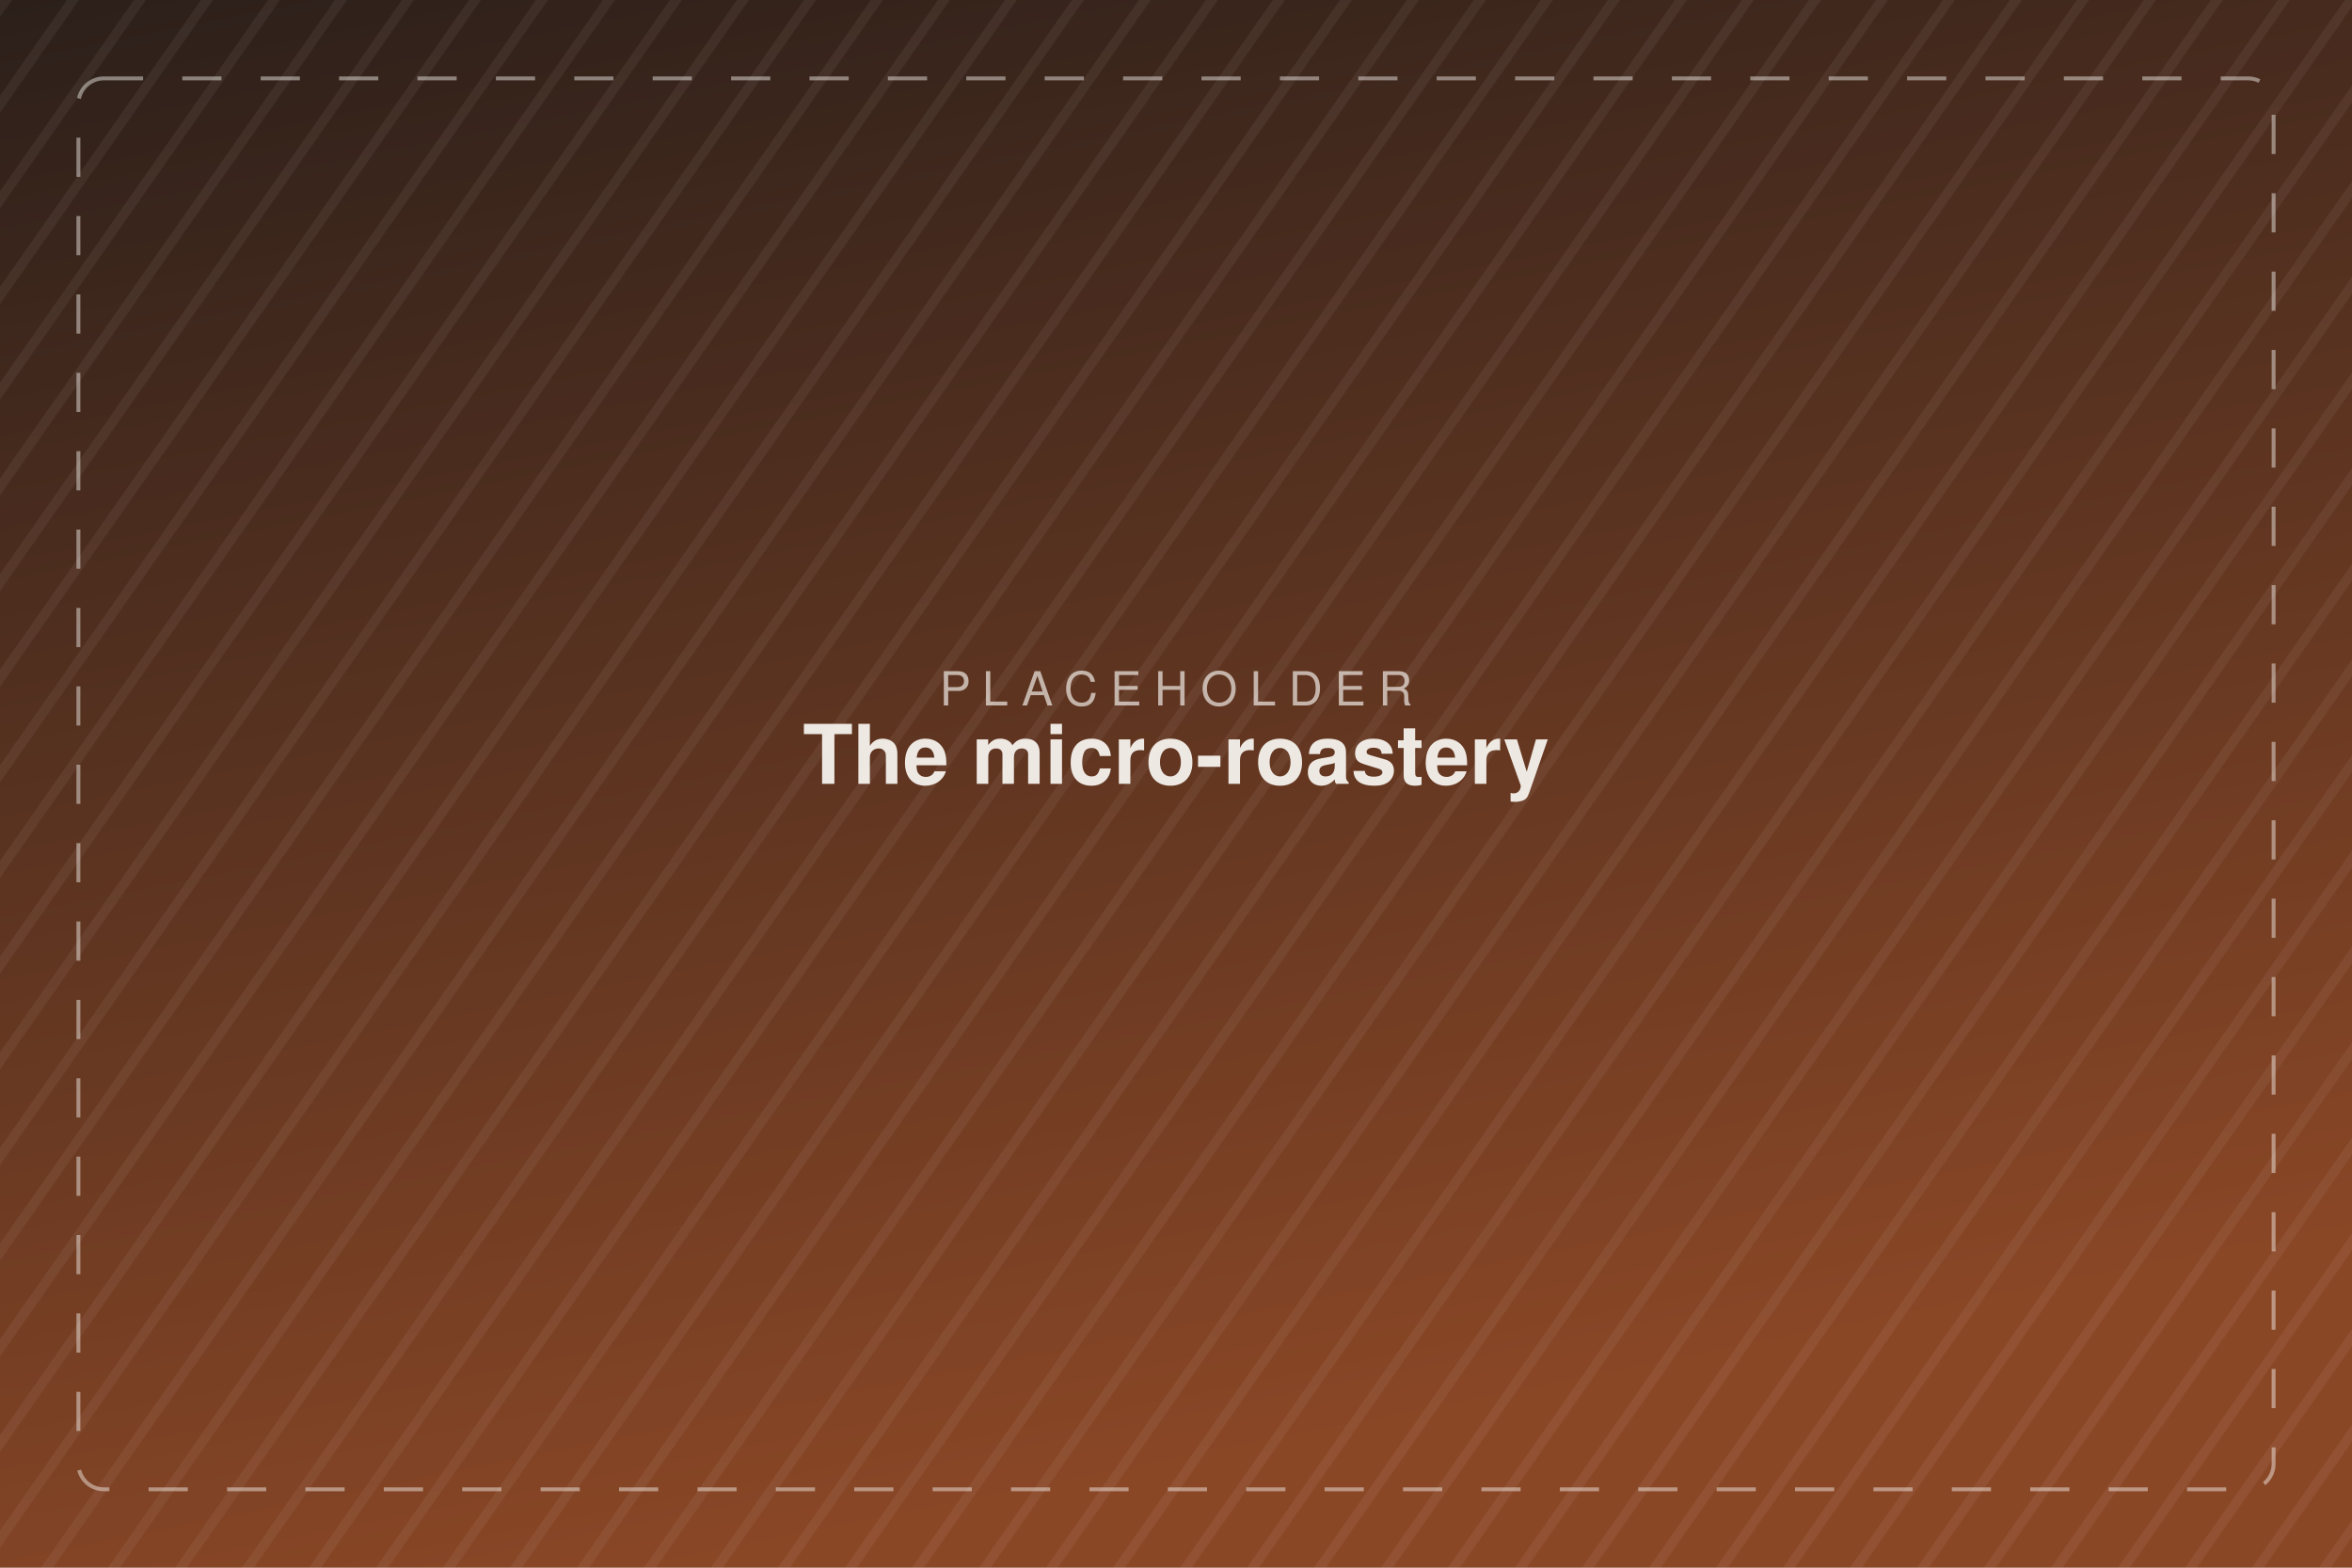
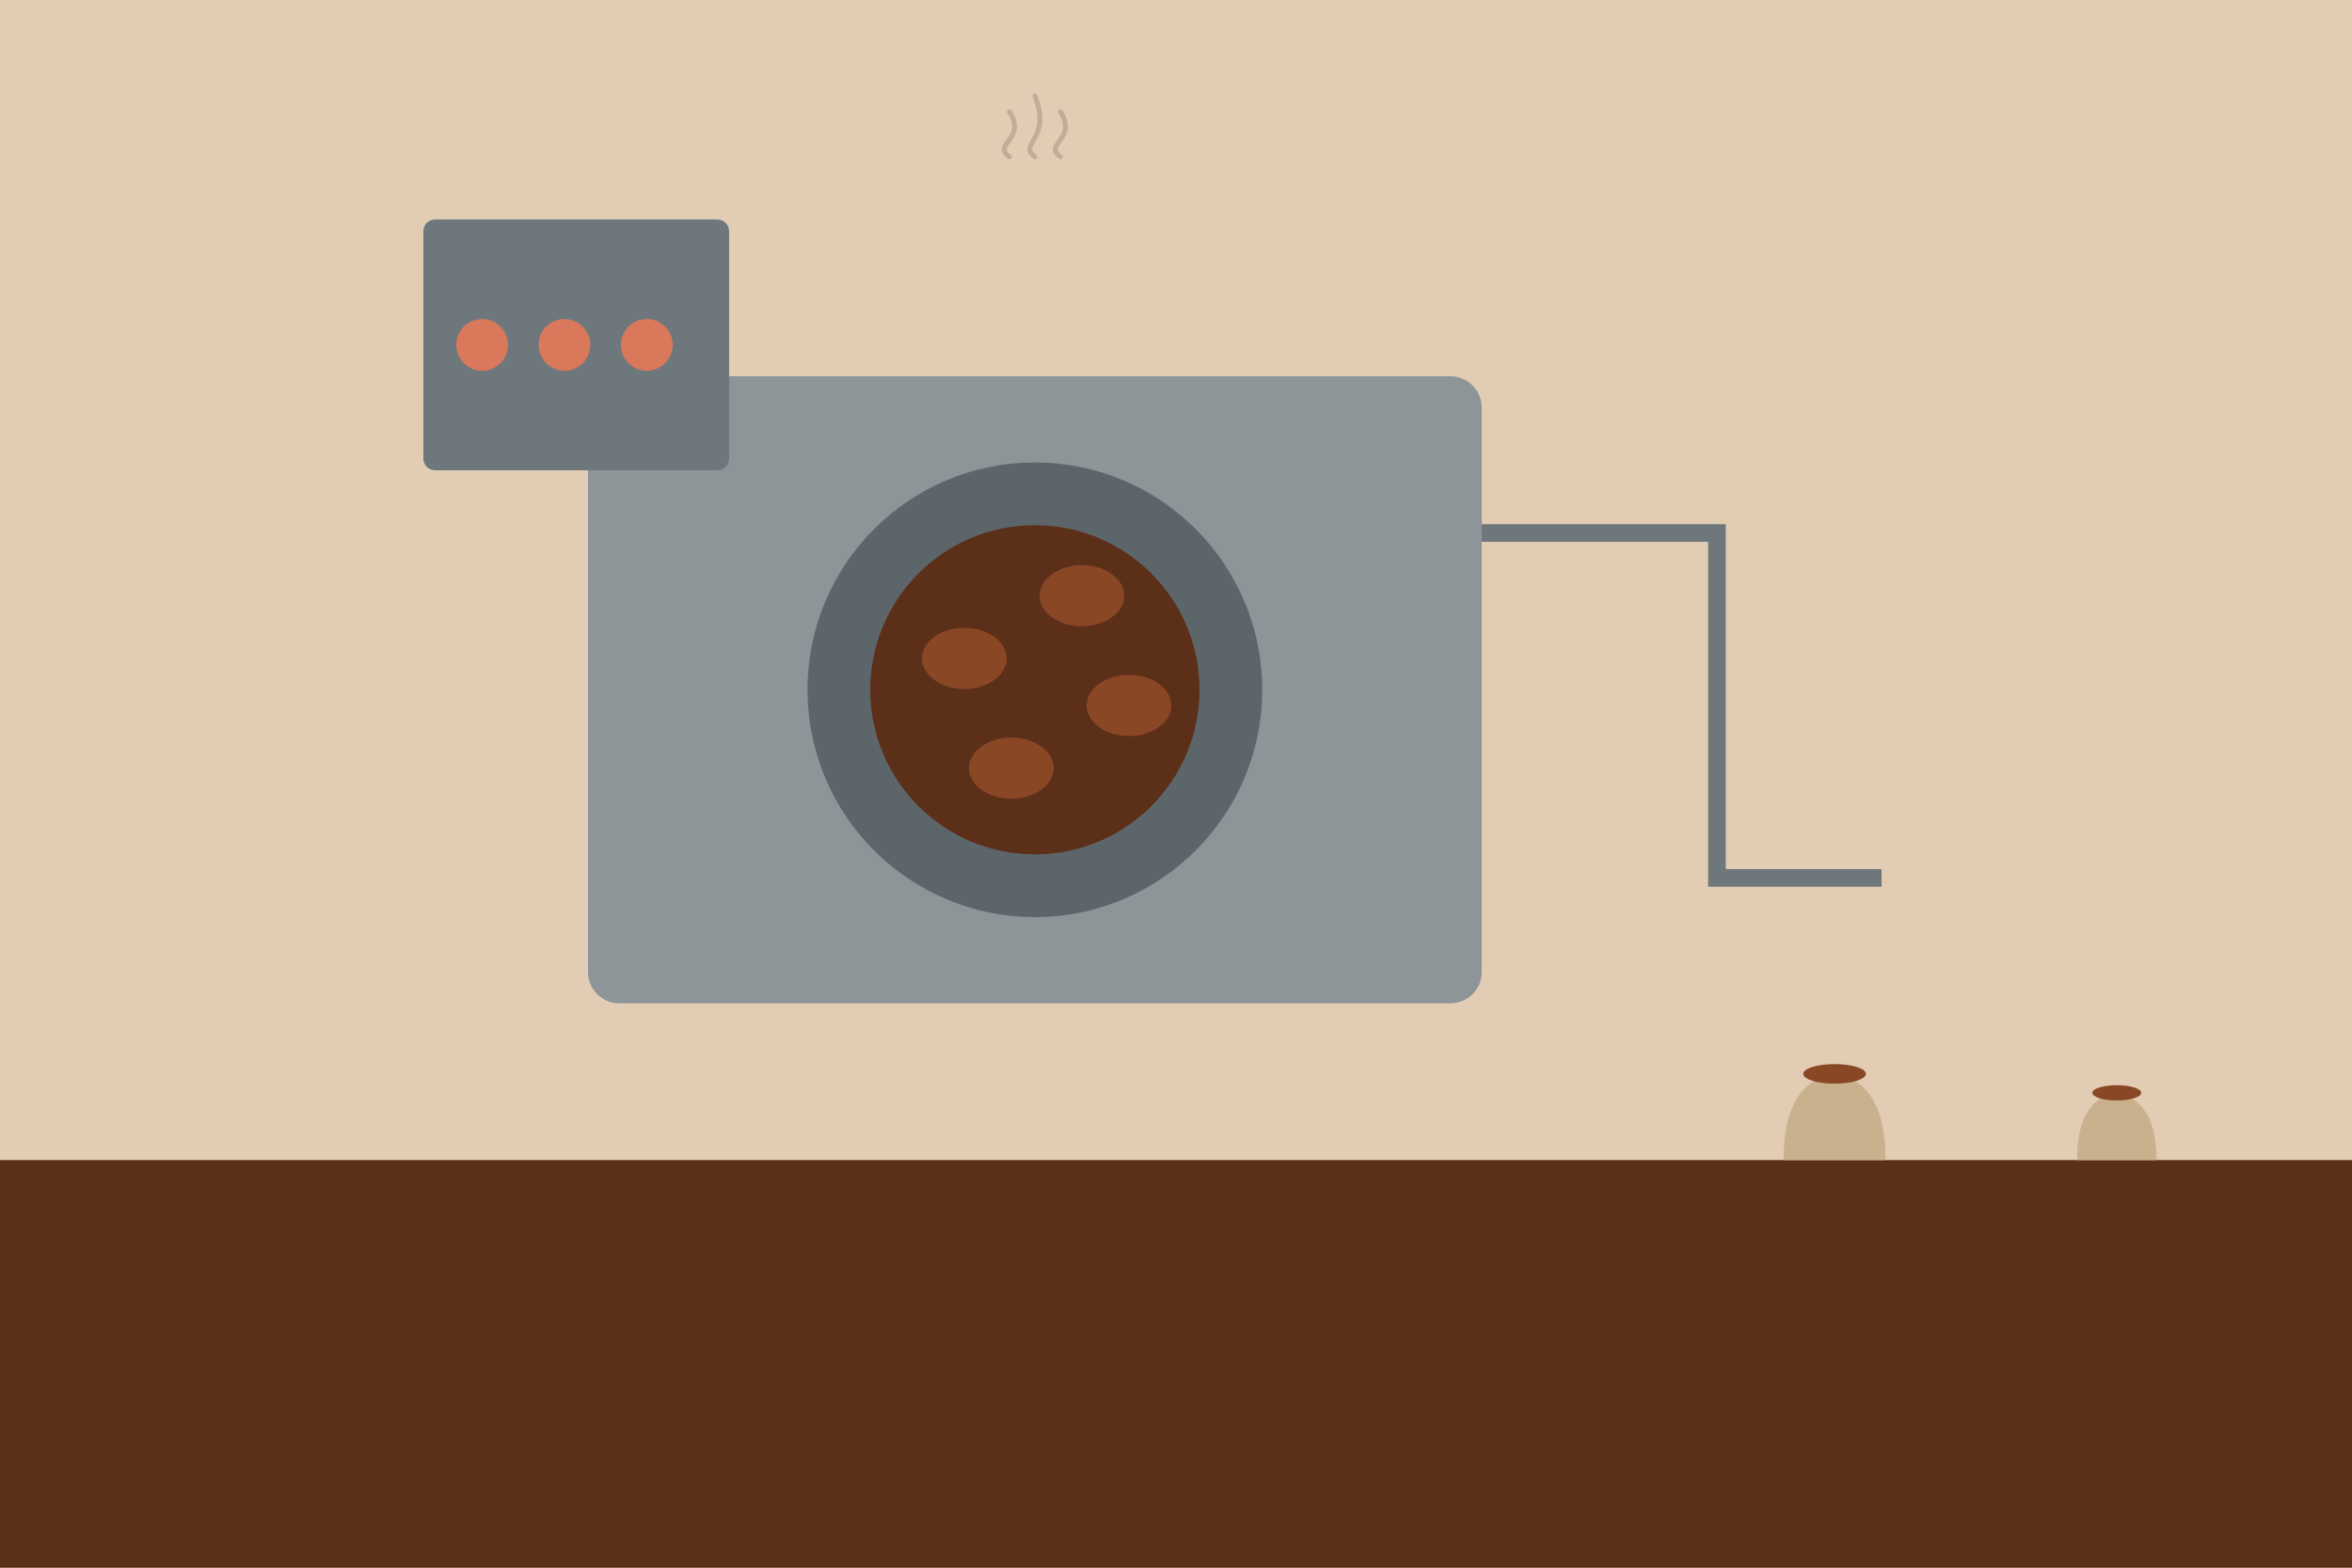
- <svg xmlns="http://www.w3.org/2000/svg" viewBox="0 0 1200 800" width="1200" height="800" role="img" aria-label="Placeholder: The micro-roastery">
-   <defs>
-     <linearGradient id="g" x1="0" y1="0" x2="0.3" y2="1">
-       <stop offset="0" stop-color="#2B1F1A" />
-       <stop offset="1" stop-color="#8A4726" />
-     </linearGradient>
-     <pattern id="p" width="28" height="28" patternUnits="userSpaceOnUse" patternTransform="rotate(35)">
-       <rect width="28" height="28" fill="none" />
-       <line x1="0" y1="0" x2="0" y2="28" stroke="#FAF7F2" stroke-opacity="0.06" stroke-width="10" />
-     </pattern>
-   </defs>
-   <rect width="1200" height="800" fill="url(#g)" />
-   <rect width="1200" height="800" fill="url(#p)" />
-   <rect x="40" y="40" width="1120" height="720" rx="13" fill="none" stroke="#FAF7F2" stroke-opacity="0.45" stroke-width="2" stroke-dasharray="20 20" />
-   <g transform="translate(600 400)" text-anchor="middle" fill="#FAF7F2" font-family="Helvetica,Arial,sans-serif">
-     <text y="-40" font-size="24" letter-spacing="6.4" opacity="0.65">PLACEHOLDER</text>
-     <text font-size="42" font-weight="600" opacity="0.92">
-       <tspan x="0" dy="0">The micro-roastery</tspan>
-     </text>
-   </g>
+ <svg xmlns="http://www.w3.org/2000/svg" viewBox="0 0 1200 800" width="1200" height="800" role="img" aria-label="Illustration: the micro-roastery">
+   <rect width="1200" height="800" fill="#E2CDB4" />
+   <rect width="1200" height="800" fill="#E2CDB4" />
+   <rect y="592.0" width="1200" height="208.0" fill="#5C2F19" />
+   <rect x="300.0" y="192.0" width="456.0" height="320.0" rx="16" fill="#8E9599" />
+   <circle cx="528.0" cy="352.0" r="116" fill="#5C666A" />
+   <circle cx="528.0" cy="352.0" r="84.0" fill="#5C2F19" />
+   <ellipse cx="492.0" cy="336.0" rx="21.6" ry="15.6" fill="#8A4726" />
+   <ellipse cx="576.0" cy="360.0" rx="21.6" ry="15.6" fill="#8A4726" />
+   <ellipse cx="516.0" cy="392.0" rx="21.6" ry="15.6" fill="#8A4726" />
+   <ellipse cx="552.0" cy="304.0" rx="21.6" ry="15.6" fill="#8A4726" />
+   <path d="M756.0 272.0 l120.0 0 l0 176.0 l84 0" fill="none" stroke="#6E787C" stroke-width="9" />
+   <rect x="216.0" y="112.0" width="156.0" height="128.0" rx="6" fill="#6E787C" />
+   <circle cx="246.0" cy="176.0" r="13.2" fill="#D9785B" />
+   <circle cx="288.0" cy="176.0" r="13.2" fill="#D9785B" />
+   <circle cx="330.0" cy="176.0" r="13.2" fill="#D9785B" />
+   <path d="M910.0 592.0 q 0 -40.0 26.0 -44.0 q 26.0 4 26.0 44.0 Z" fill="#C9B18E" />
+   <ellipse cx="936.0" cy="548.0" rx="16.0" ry="5.0" fill="#8A4726" />
+   <path d="M1059.72 592.0 q 0 -31.2 20.28 -34.32 q 20.28 4 20.28 34.32 Z" fill="#C9B18E" />
+   <ellipse cx="1080.0" cy="557.68" rx="12.48" ry="3.9" fill="#8A4726" />
+   <path d="M515.0 80.0 c -9 -6.5 9 -9.0 0 -23.0" fill="none" stroke="#2B1F1A" stroke-width="2.5" stroke-linecap="round" opacity="0.18" />
+   <path d="M528.0 80.0 c -9 -6.5 9 -9.0 0 -31.0" fill="none" stroke="#2B1F1A" stroke-width="2.5" stroke-linecap="round" opacity="0.18" />
+   <path d="M541.0 80.0 c -9 -6.5 9 -9.0 0 -23.0" fill="none" stroke="#2B1F1A" stroke-width="2.5" stroke-linecap="round" opacity="0.18" />
</svg>
